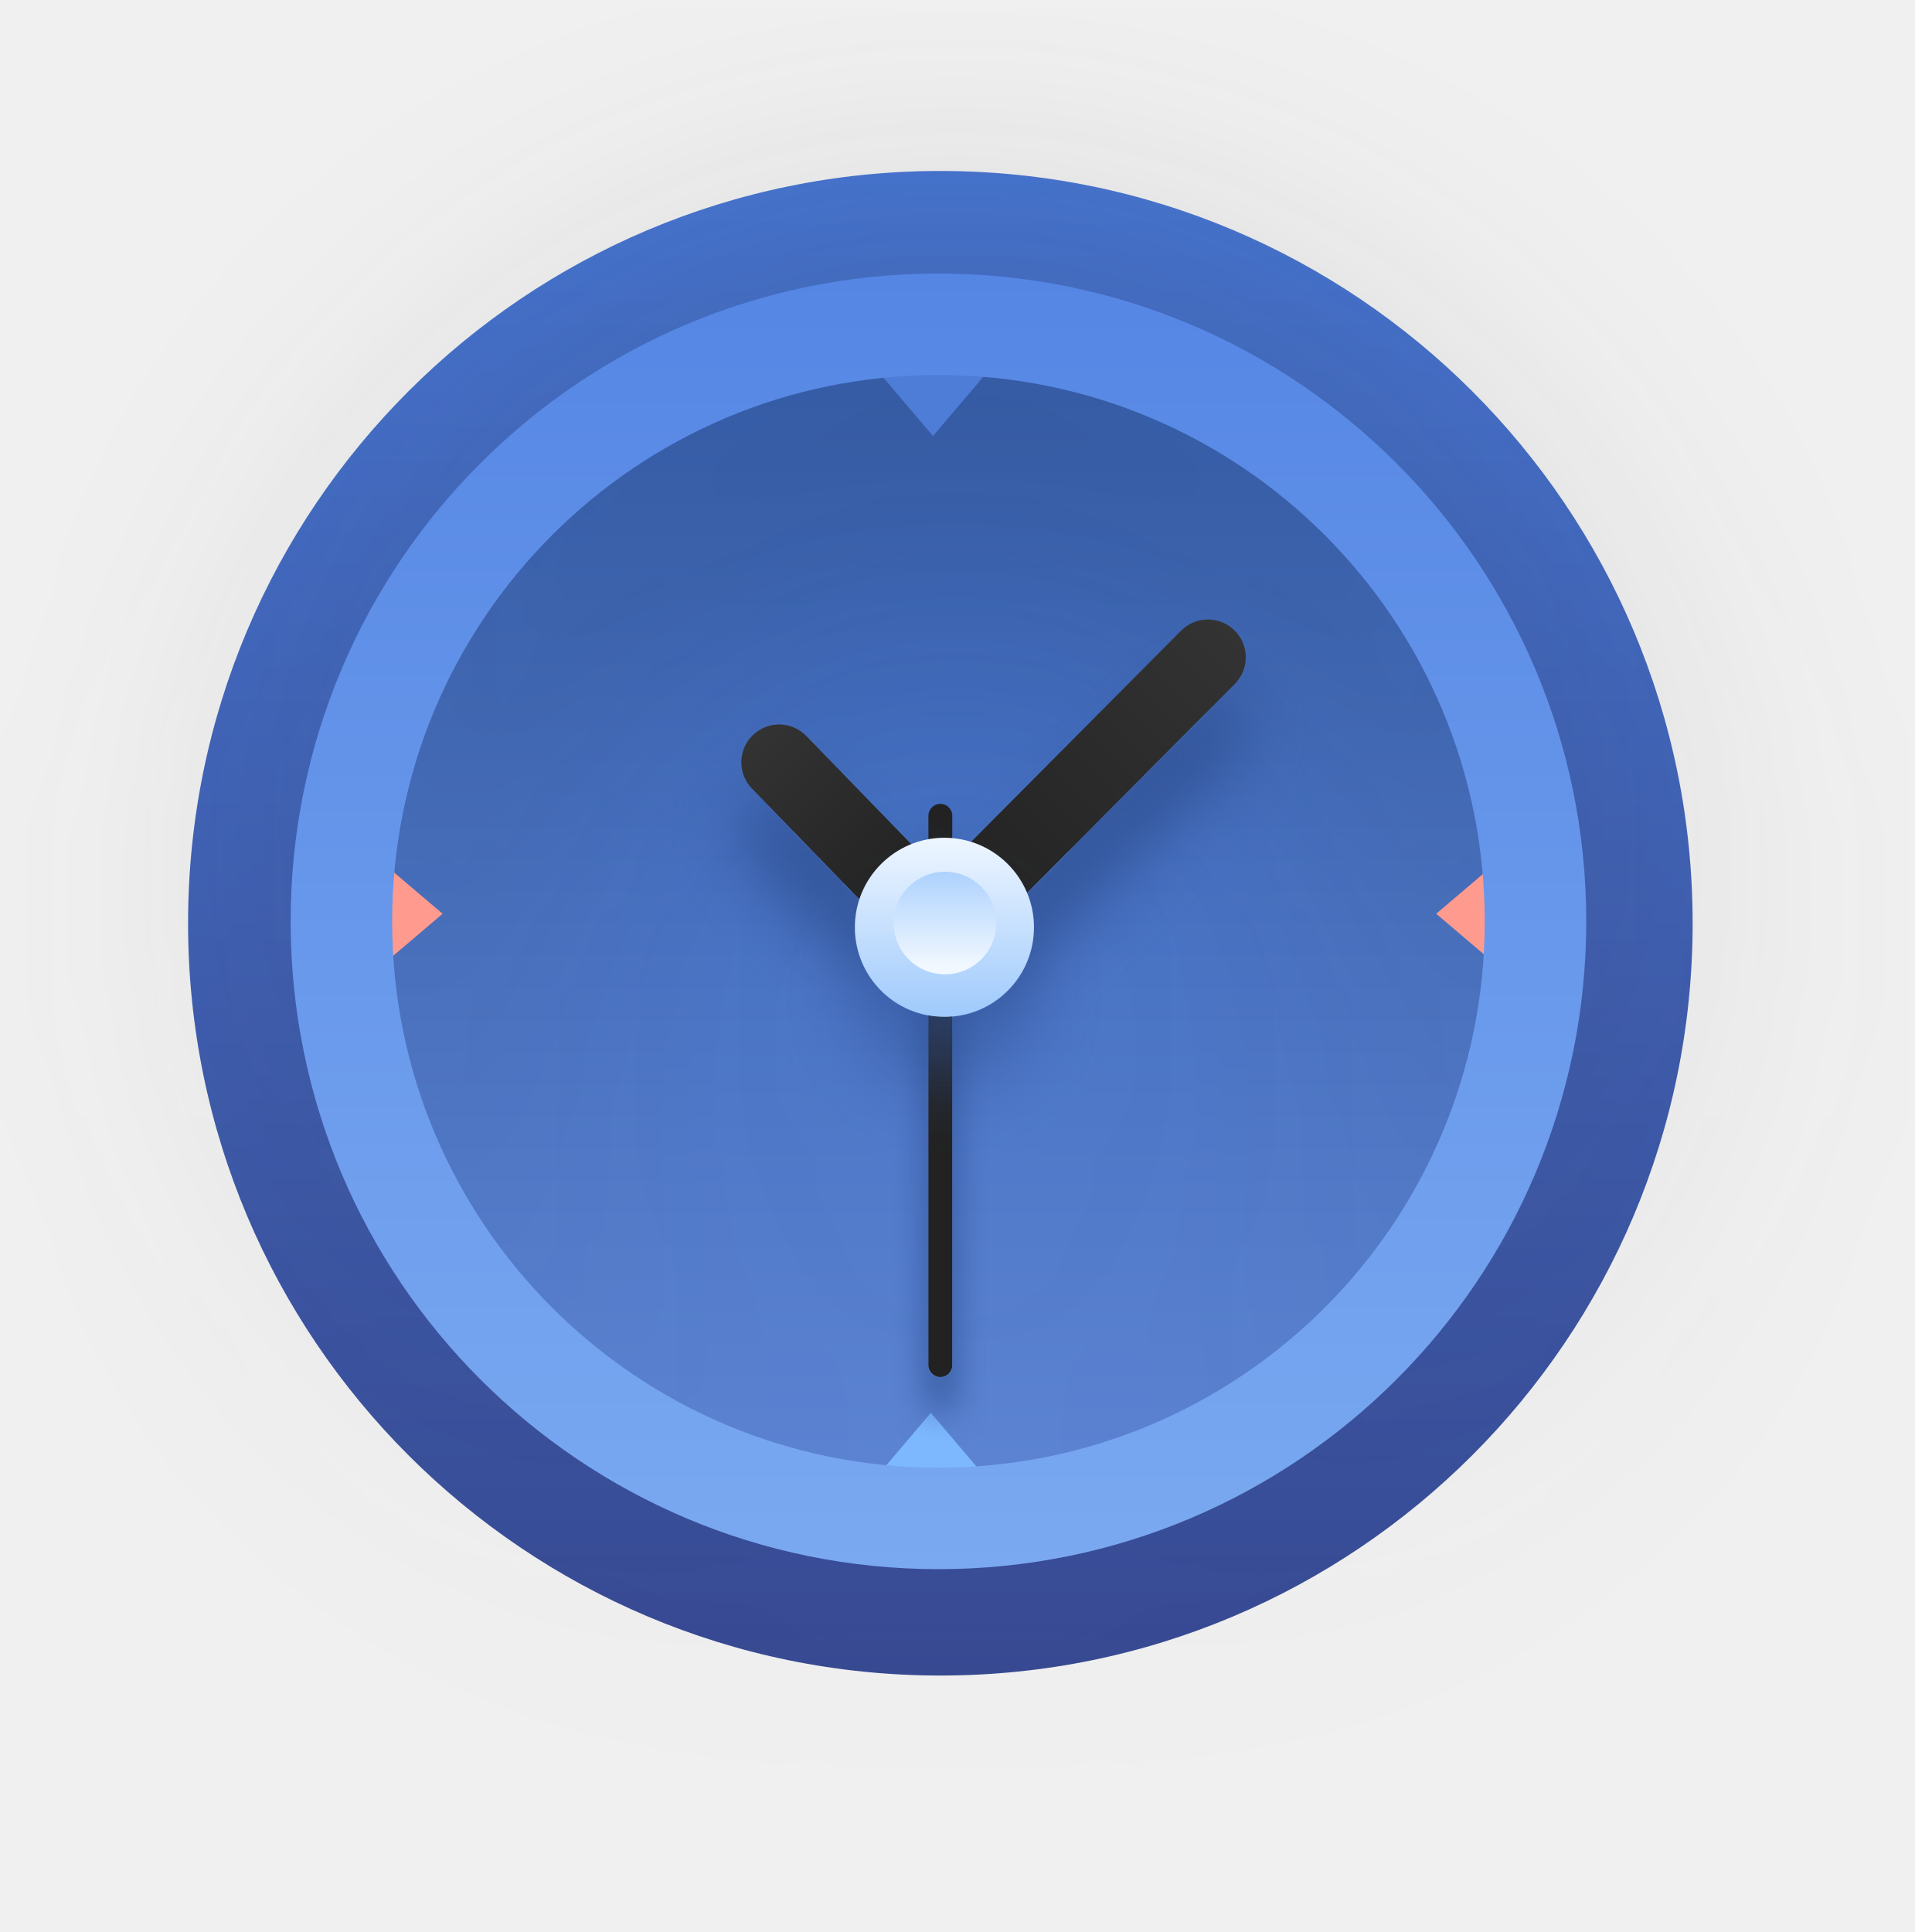
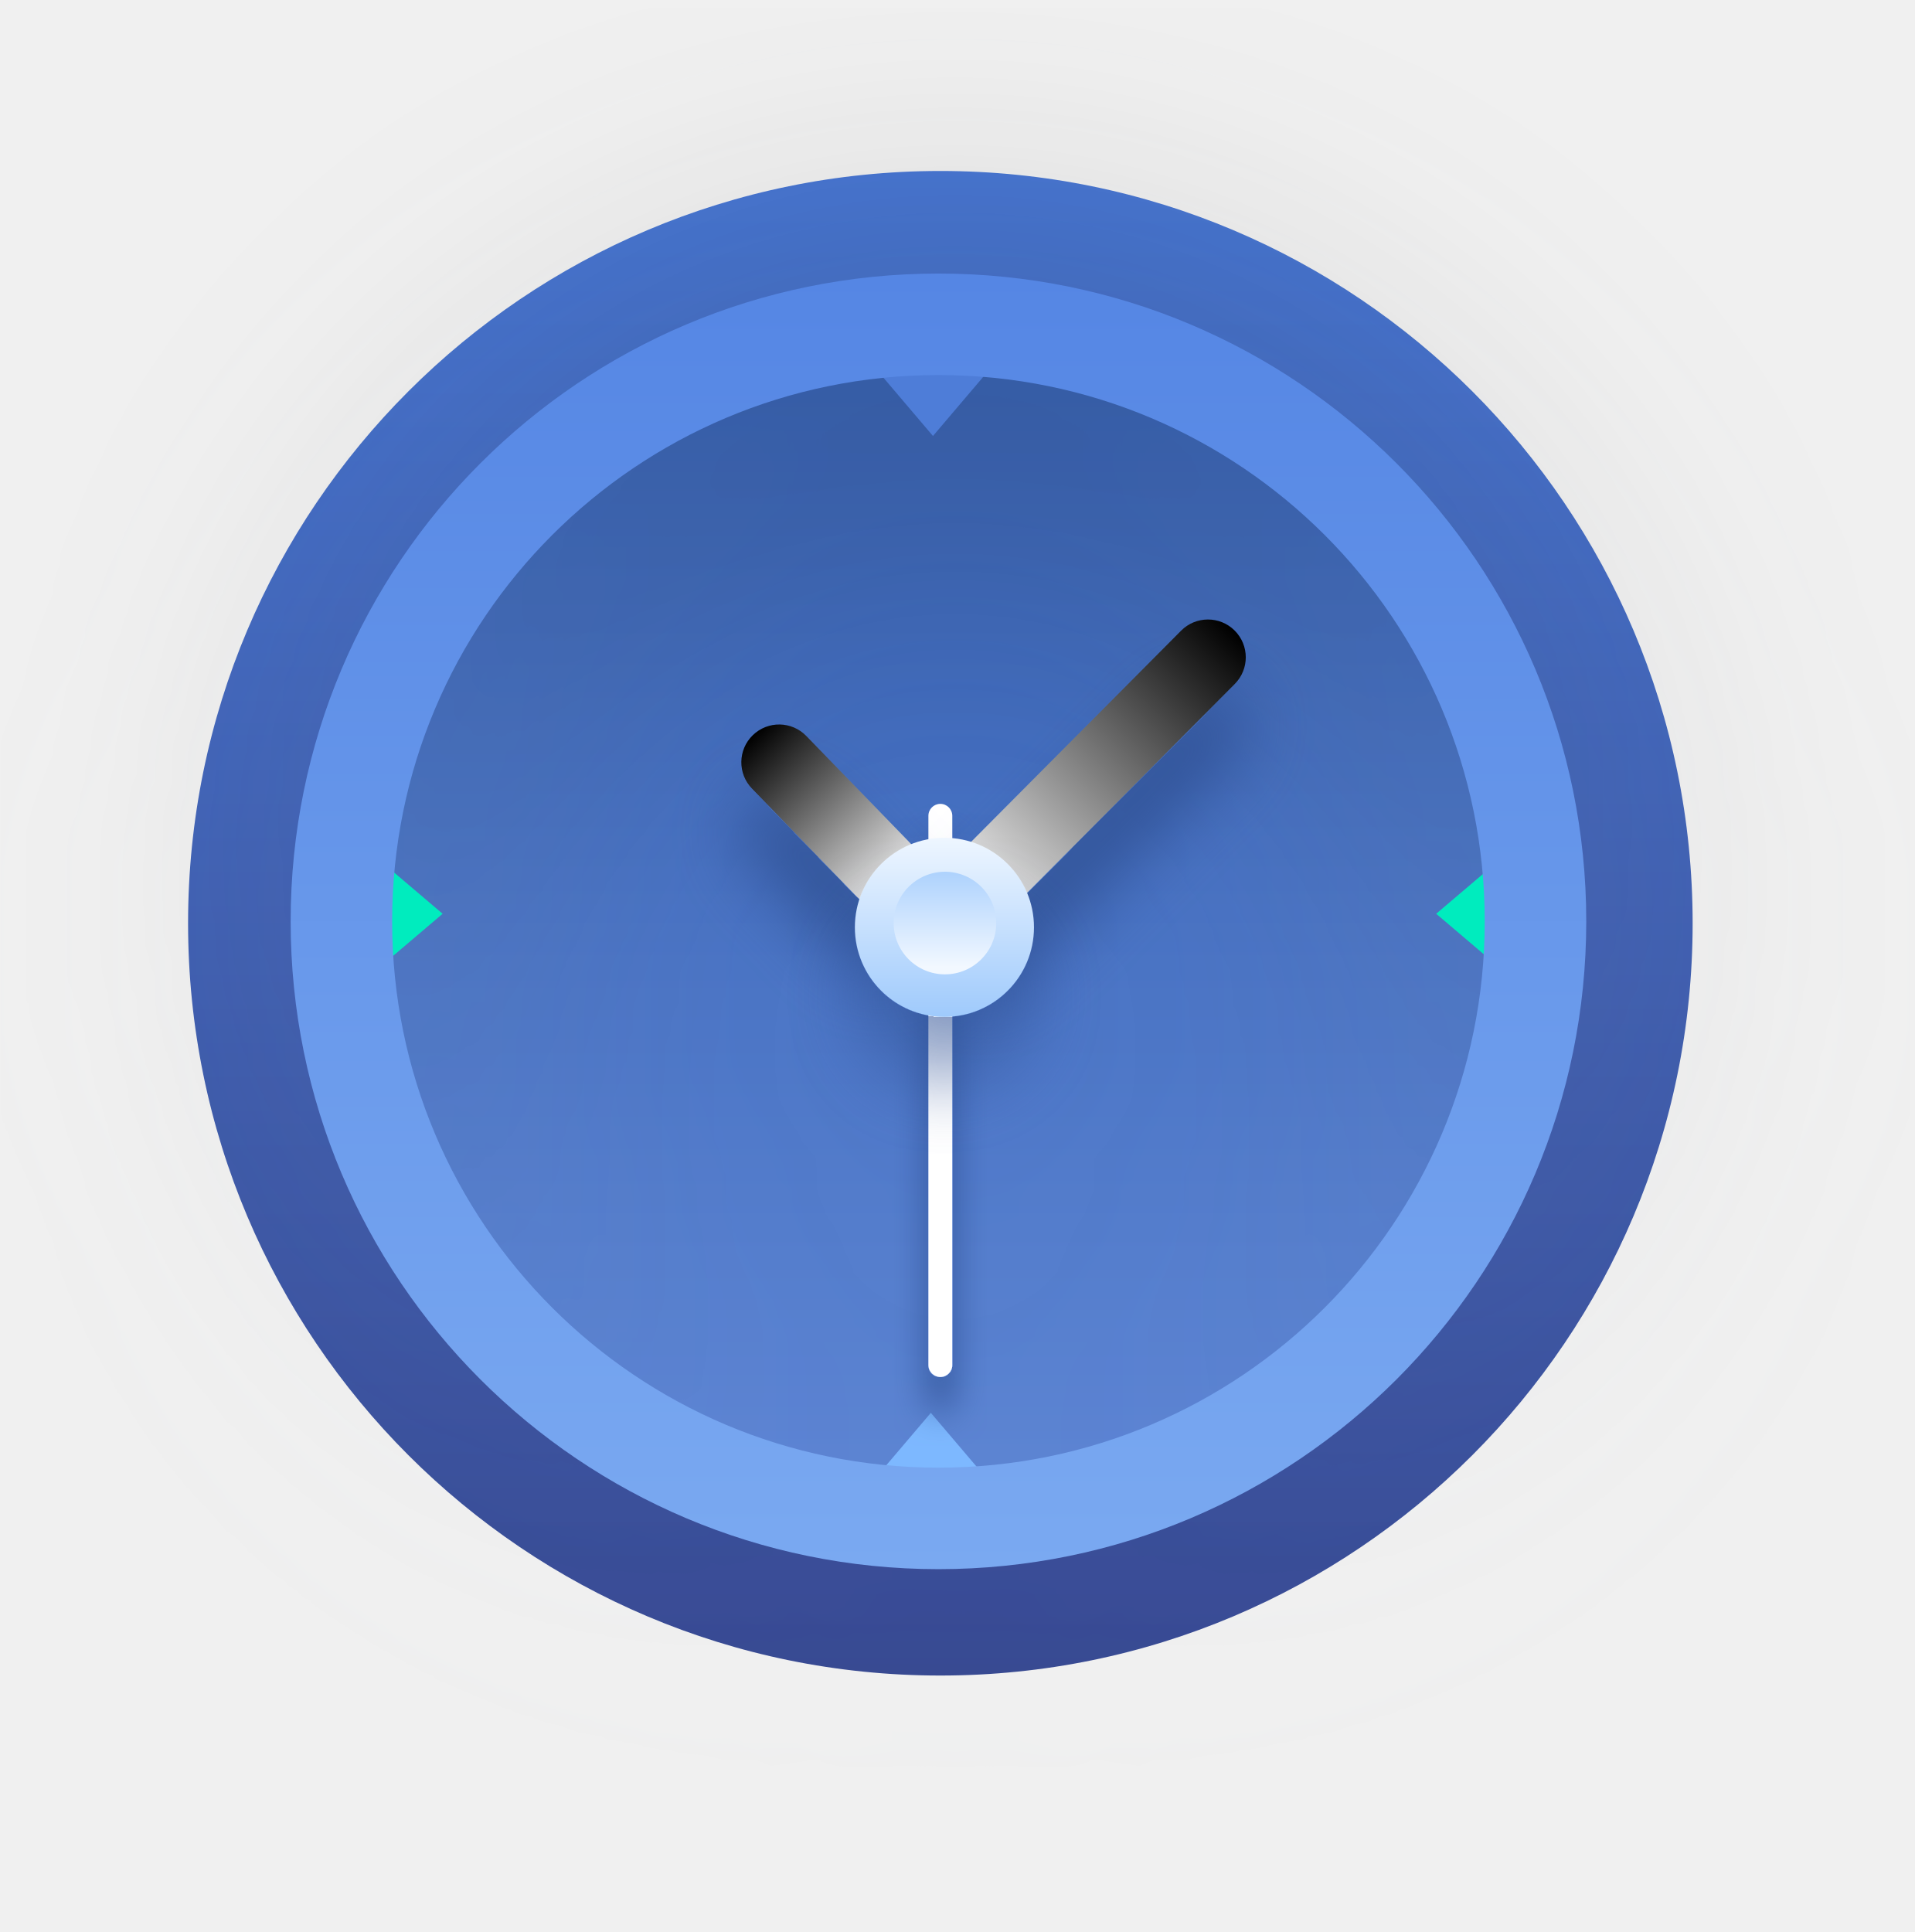
<svg xmlns="http://www.w3.org/2000/svg" width="112" height="113" viewBox="0 0 112 113" fill="none">
  <circle cx="55" cy="54" r="44" fill="url(#paint0_linear_25_1999)" />
  <path d="M88 54C88 72.225 73.225 87 55 87C36.775 87 22 72.225 22 54C22 35.775 36.775 21 55 21C73.225 21 88 35.775 88 54Z" fill="url(#paint1_linear_25_1999)" />
  <g filter="url(#filter0_f_25_1999)">
    <path fill-rule="evenodd" clip-rule="evenodd" d="M55.874 92.064C75.642 92.064 91.667 76.038 91.667 56.27C91.667 36.502 75.642 20.477 55.874 20.477C36.105 20.477 20.08 36.502 20.08 56.27C20.08 76.038 36.105 92.064 55.874 92.064ZM55.874 86.456C72.545 86.456 86.059 72.941 86.059 56.27C86.059 39.599 72.545 26.085 55.874 26.085C39.203 26.085 25.689 39.599 25.689 56.27C25.689 72.941 39.203 86.456 55.874 86.456Z" fill="url(#paint2_linear_25_1999)" fill-opacity="0.6" />
  </g>
  <path d="M54.568 25.5L57.685 21.833H51.451L54.568 25.5Z" fill="#4E7DD8" />
  <path d="M54.444 82.635L57.561 86.301H51.327L54.444 82.635Z" fill="#7DB8FF" />
-   <path d="M84 53.445L87.667 50.328L87.667 56.562L84 53.445Z" fill="#ff9a8e" />
-   <path d="M25.889 53.445L22.222 50.328L22.222 56.562L25.889 53.445Z" fill="#ff9a8e" />
+   <path d="M84 53.445L87.667 50.328L87.667 56.562L84 53.445Z" fill="#00ECBE" />
+   <path d="M25.889 53.445L22.222 50.328L22.222 56.562L25.889 53.445Z" fill="#00ECBE" />
  <path fill-rule="evenodd" clip-rule="evenodd" d="M54.889 91.778C75.814 91.778 92.778 74.814 92.778 53.889C92.778 32.963 75.814 16 54.889 16C33.963 16 17 32.963 17 53.889C17 74.814 33.963 91.778 54.889 91.778ZM54.888 85.841C72.535 85.841 86.84 71.536 86.84 53.889C86.84 36.242 72.535 21.936 54.888 21.936C37.241 21.936 22.936 36.242 22.936 53.889C22.936 71.536 37.241 85.841 54.888 85.841Z" fill="url(#paint3_linear_25_1999)" />
  <g filter="url(#filter1_d_25_1999)">
-     <path d="M54.301 47.715C54.301 47.329 54.614 47.017 54.999 47.017C55.385 47.017 55.698 47.329 55.698 47.715V79.842C55.698 80.228 55.385 80.54 54.999 80.54C54.614 80.54 54.301 80.228 54.301 79.842V47.715Z" fill="#222222" />
+     <path d="M54.301 47.715C54.301 47.329 54.614 47.017 54.999 47.017C55.385 47.017 55.698 47.329 55.698 47.715V79.842C55.698 80.228 55.385 80.54 54.999 80.54C54.614 80.54 54.301 80.228 54.301 79.842V47.715Z" fill="#fff" />
  </g>
  <g filter="url(#filter2_d_25_1999)">
    <rect x="57.238" y="55.071" width="4.425" height="23.459" rx="2.212" transform="rotate(-135.16 57.2383 55.0713)" fill="url(#paint4_linear_25_1999)" />
  </g>
  <g filter="url(#filter3_d_25_1999)">
    <rect x="42.443" y="44.539" width="4.425" height="13.178" rx="2.212" transform="rotate(-44.1285 42.4434 44.5391)" fill="url(#paint5_linear_25_1999)" />
  </g>
  <g filter="url(#filter4_d_25_1999)">
    <circle cx="55.238" cy="54.238" r="5.238" fill="url(#paint6_linear_25_1999)" />
  </g>
  <path d="M58.269 53.988C58.269 55.645 56.925 56.988 55.269 56.988C53.612 56.988 52.269 55.645 52.269 53.988C52.269 52.331 53.612 50.988 55.269 50.988C56.925 50.988 58.269 52.331 58.269 53.988Z" fill="url(#paint7_linear_25_1999)" />
  <defs>
    <filter id="filter0_f_25_1999" x="0.08" y="0.477" width="111.587" height="111.587" filterUnits="userSpaceOnUse" color-interpolation-filters="sRGB">
      <feFlood flood-opacity="0" result="BackgroundImageFix" />
      <feBlend mode="normal" in="SourceGraphic" in2="BackgroundImageFix" result="shape" />
      <feGaussianBlur stdDeviation="10" result="effect1_foregroundBlur_25_1999" />
    </filter>
    <filter id="filter1_d_25_1999" x="52.301" y="47.017" width="5.396" height="37.523" filterUnits="userSpaceOnUse" color-interpolation-filters="sRGB">
      <feFlood flood-opacity="0" result="BackgroundImageFix" />
      <feColorMatrix in="SourceAlpha" type="matrix" values="0 0 0 0 0 0 0 0 0 0 0 0 0 0 0 0 0 0 127 0" result="hardAlpha" />
      <feOffset dy="2" />
      <feGaussianBlur stdDeviation="1" />
      <feComposite in2="hardAlpha" operator="out" />
      <feColorMatrix type="matrix" values="0 0 0 0 0.192 0 0 0 0 0.325 0 0 0 0 0.592 0 0 0 1 0" />
      <feBlend mode="normal" in2="BackgroundImageFix" result="effect1_dropShadow_25_1999" />
      <feBlend mode="normal" in="SourceGraphic" in2="effect1_dropShadow_25_1999" result="shape" />
    </filter>
    <filter id="filter2_d_25_1999" x="51.017" y="36.233" width="25.847" height="25.922" filterUnits="userSpaceOnUse" color-interpolation-filters="sRGB">
      <feFlood flood-opacity="0" result="BackgroundImageFix" />
      <feColorMatrix in="SourceAlpha" type="matrix" values="0 0 0 0 0 0 0 0 0 0 0 0 0 0 0 0 0 0 127 0" result="hardAlpha" />
      <feOffset dy="4" />
      <feGaussianBlur stdDeviation="2" />
      <feComposite in2="hardAlpha" operator="out" />
      <feColorMatrix type="matrix" values="0 0 0 0 0.192 0 0 0 0 0.324 0 0 0 0 0.592 0 0 0 1 0" />
      <feBlend mode="normal" in2="BackgroundImageFix" result="effect1_dropShadow_25_1999" />
      <feBlend mode="normal" in="SourceGraphic" in2="effect1_dropShadow_25_1999" result="shape" />
    </filter>
    <filter id="filter3_d_25_1999" x="39.359" y="42.374" width="18.52" height="18.708" filterUnits="userSpaceOnUse" color-interpolation-filters="sRGB">
      <feFlood flood-opacity="0" result="BackgroundImageFix" />
      <feColorMatrix in="SourceAlpha" type="matrix" values="0 0 0 0 0 0 0 0 0 0 0 0 0 0 0 0 0 0 127 0" result="hardAlpha" />
      <feOffset dy="4" />
      <feGaussianBlur stdDeviation="2" />
      <feComposite in2="hardAlpha" operator="out" />
      <feColorMatrix type="matrix" values="0 0 0 0 0.192 0 0 0 0 0.325 0 0 0 0 0.592 0 0 0 1 0" />
      <feBlend mode="normal" in2="BackgroundImageFix" result="effect1_dropShadow_25_1999" />
      <feBlend mode="normal" in="SourceGraphic" in2="effect1_dropShadow_25_1999" result="shape" />
    </filter>
    <filter id="filter4_d_25_1999" x="46" y="49" width="18.477" height="18.477" filterUnits="userSpaceOnUse" color-interpolation-filters="sRGB">
      <feFlood flood-opacity="0" result="BackgroundImageFix" />
      <feColorMatrix in="SourceAlpha" type="matrix" values="0 0 0 0 0 0 0 0 0 0 0 0 0 0 0 0 0 0 127 0" result="hardAlpha" />
      <feOffset dy="4" />
      <feGaussianBlur stdDeviation="2" />
      <feComposite in2="hardAlpha" operator="out" />
      <feColorMatrix type="matrix" values="0 0 0 0 0.192 0 0 0 0 0.325 0 0 0 0 0.592 0 0 0 0.5 0" />
      <feBlend mode="normal" in2="BackgroundImageFix" result="effect1_dropShadow_25_1999" />
      <feBlend mode="normal" in="SourceGraphic" in2="effect1_dropShadow_25_1999" result="shape" />
    </filter>
    <linearGradient id="paint0_linear_25_1999" x1="55" y1="10" x2="55" y2="98" gradientUnits="userSpaceOnUse">
      <stop stop-color="#4675D2" />
      <stop offset="1" stop-color="#374992" />
    </linearGradient>
    <linearGradient id="paint1_linear_25_1999" x1="55.008" y1="21" x2="55.008" y2="87" gradientUnits="userSpaceOnUse">
      <stop stop-color="#3561B5" />
      <stop offset="1" stop-color="#5C84D3" />
    </linearGradient>
    <linearGradient id="paint2_linear_25_1999" x1="55.874" y1="20.477" x2="55.874" y2="92.064" gradientUnits="userSpaceOnUse">
      <stop stop-color="#2C2C2C" />
-       <stop offset="1" stop-color="#4D4D4D" stop-opacity="0" />
+       <stop offset="1" stop-color="#E3EFFF" stop-opacity="0" />
    </linearGradient>
    <linearGradient id="paint3_linear_25_1999" x1="54.889" y1="16" x2="54.889" y2="91.778" gradientUnits="userSpaceOnUse">
      <stop stop-color="#5586E4" />
      <stop offset="1" stop-color="#7AA9F1" />
    </linearGradient>
    <linearGradient id="paint4_linear_25_1999" x1="59.451" y1="55.071" x2="59.451" y2="78.53" gradientUnits="userSpaceOnUse">
-       <stop stop-color="#222222" />
-       <stop offset="1" stop-color="#333333" />
+       <stop stop-color="#fff" />
+       <stop offset="1" stop-color="#E3EFFF333" />
    </linearGradient>
    <linearGradient id="paint5_linear_25_1999" x1="44.656" y1="44.539" x2="44.656" y2="57.718" gradientUnits="userSpaceOnUse">
-       <stop stop-color="#333333" />
-       <stop offset="1" stop-color="#222222" />
+       <stop stop-color="#E3EFFF333" />
+       <stop offset="1" stop-color="#fff" />
    </linearGradient>
    <linearGradient id="paint6_linear_25_1999" x1="55.238" y1="49" x2="55.238" y2="59.476" gradientUnits="userSpaceOnUse">
      <stop stop-color="#EEF6FF" />
      <stop offset="1" stop-color="#9FCAFC" />
    </linearGradient>
    <linearGradient id="paint7_linear_25_1999" x1="54.241" y1="50.557" x2="54.241" y2="56.557" gradientUnits="userSpaceOnUse">
      <stop stop-color="#A8CFFD" />
      <stop offset="1" stop-color="#F2F8FF" />
    </linearGradient>
  </defs>
</svg>
